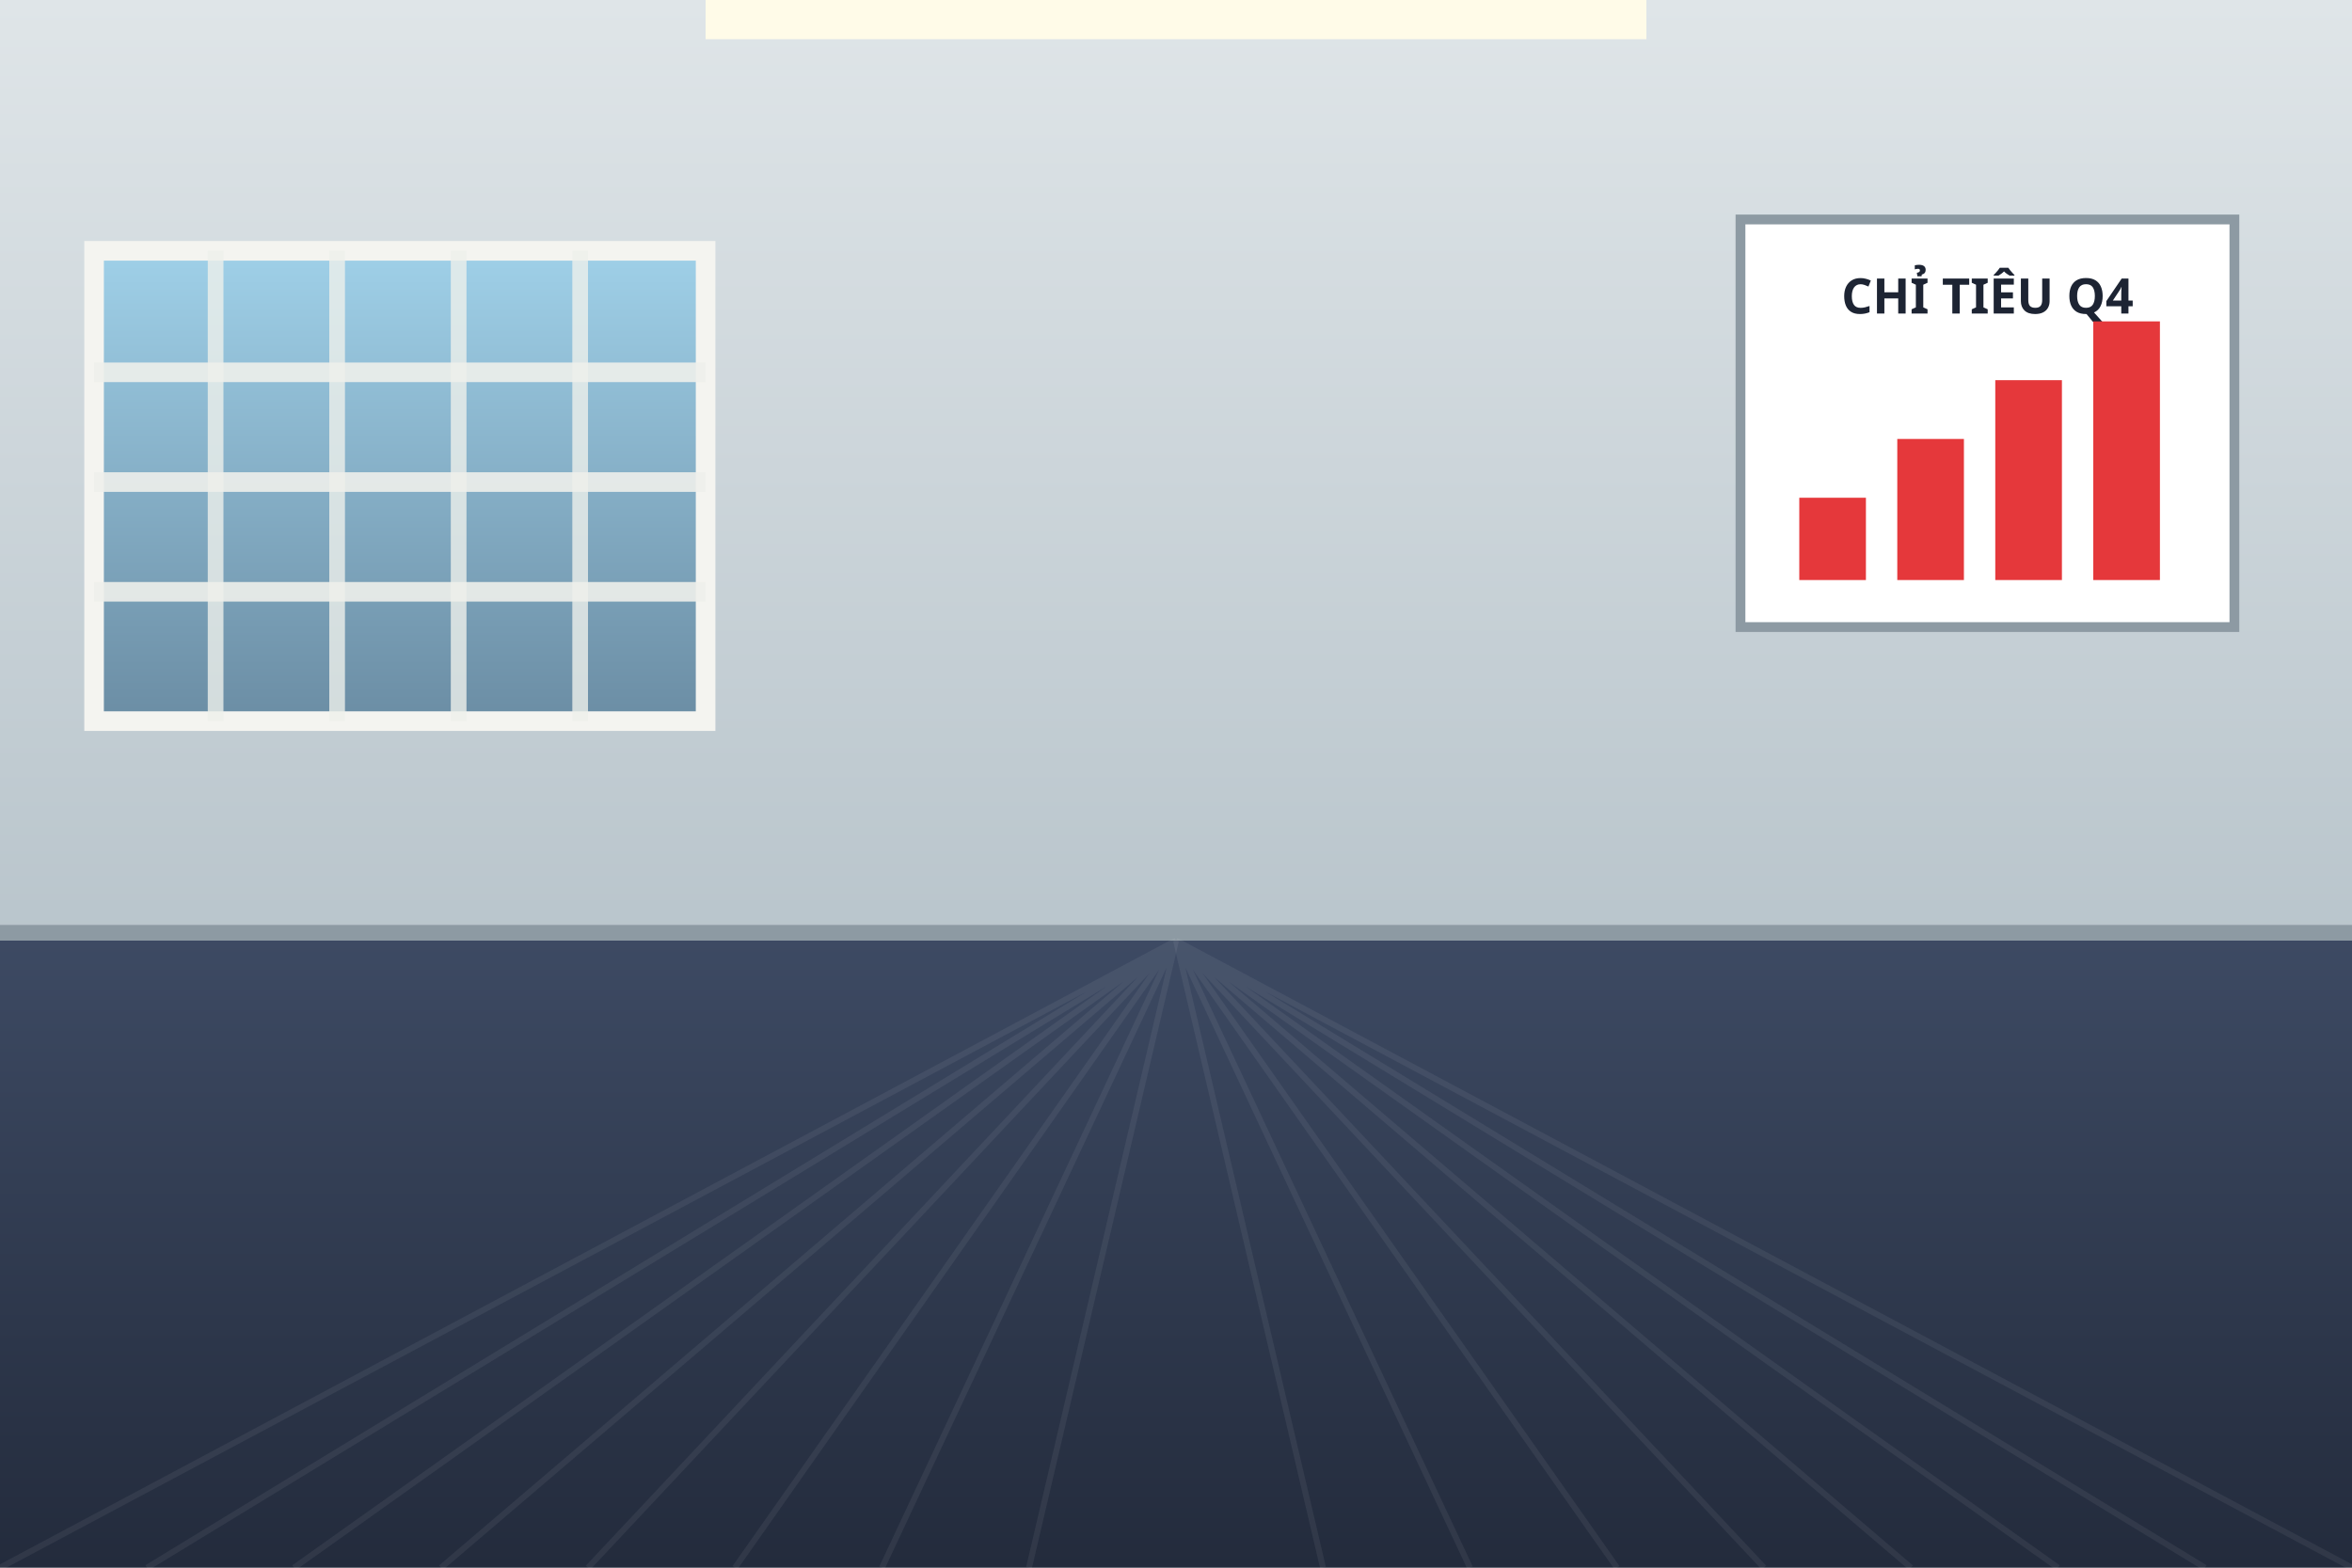
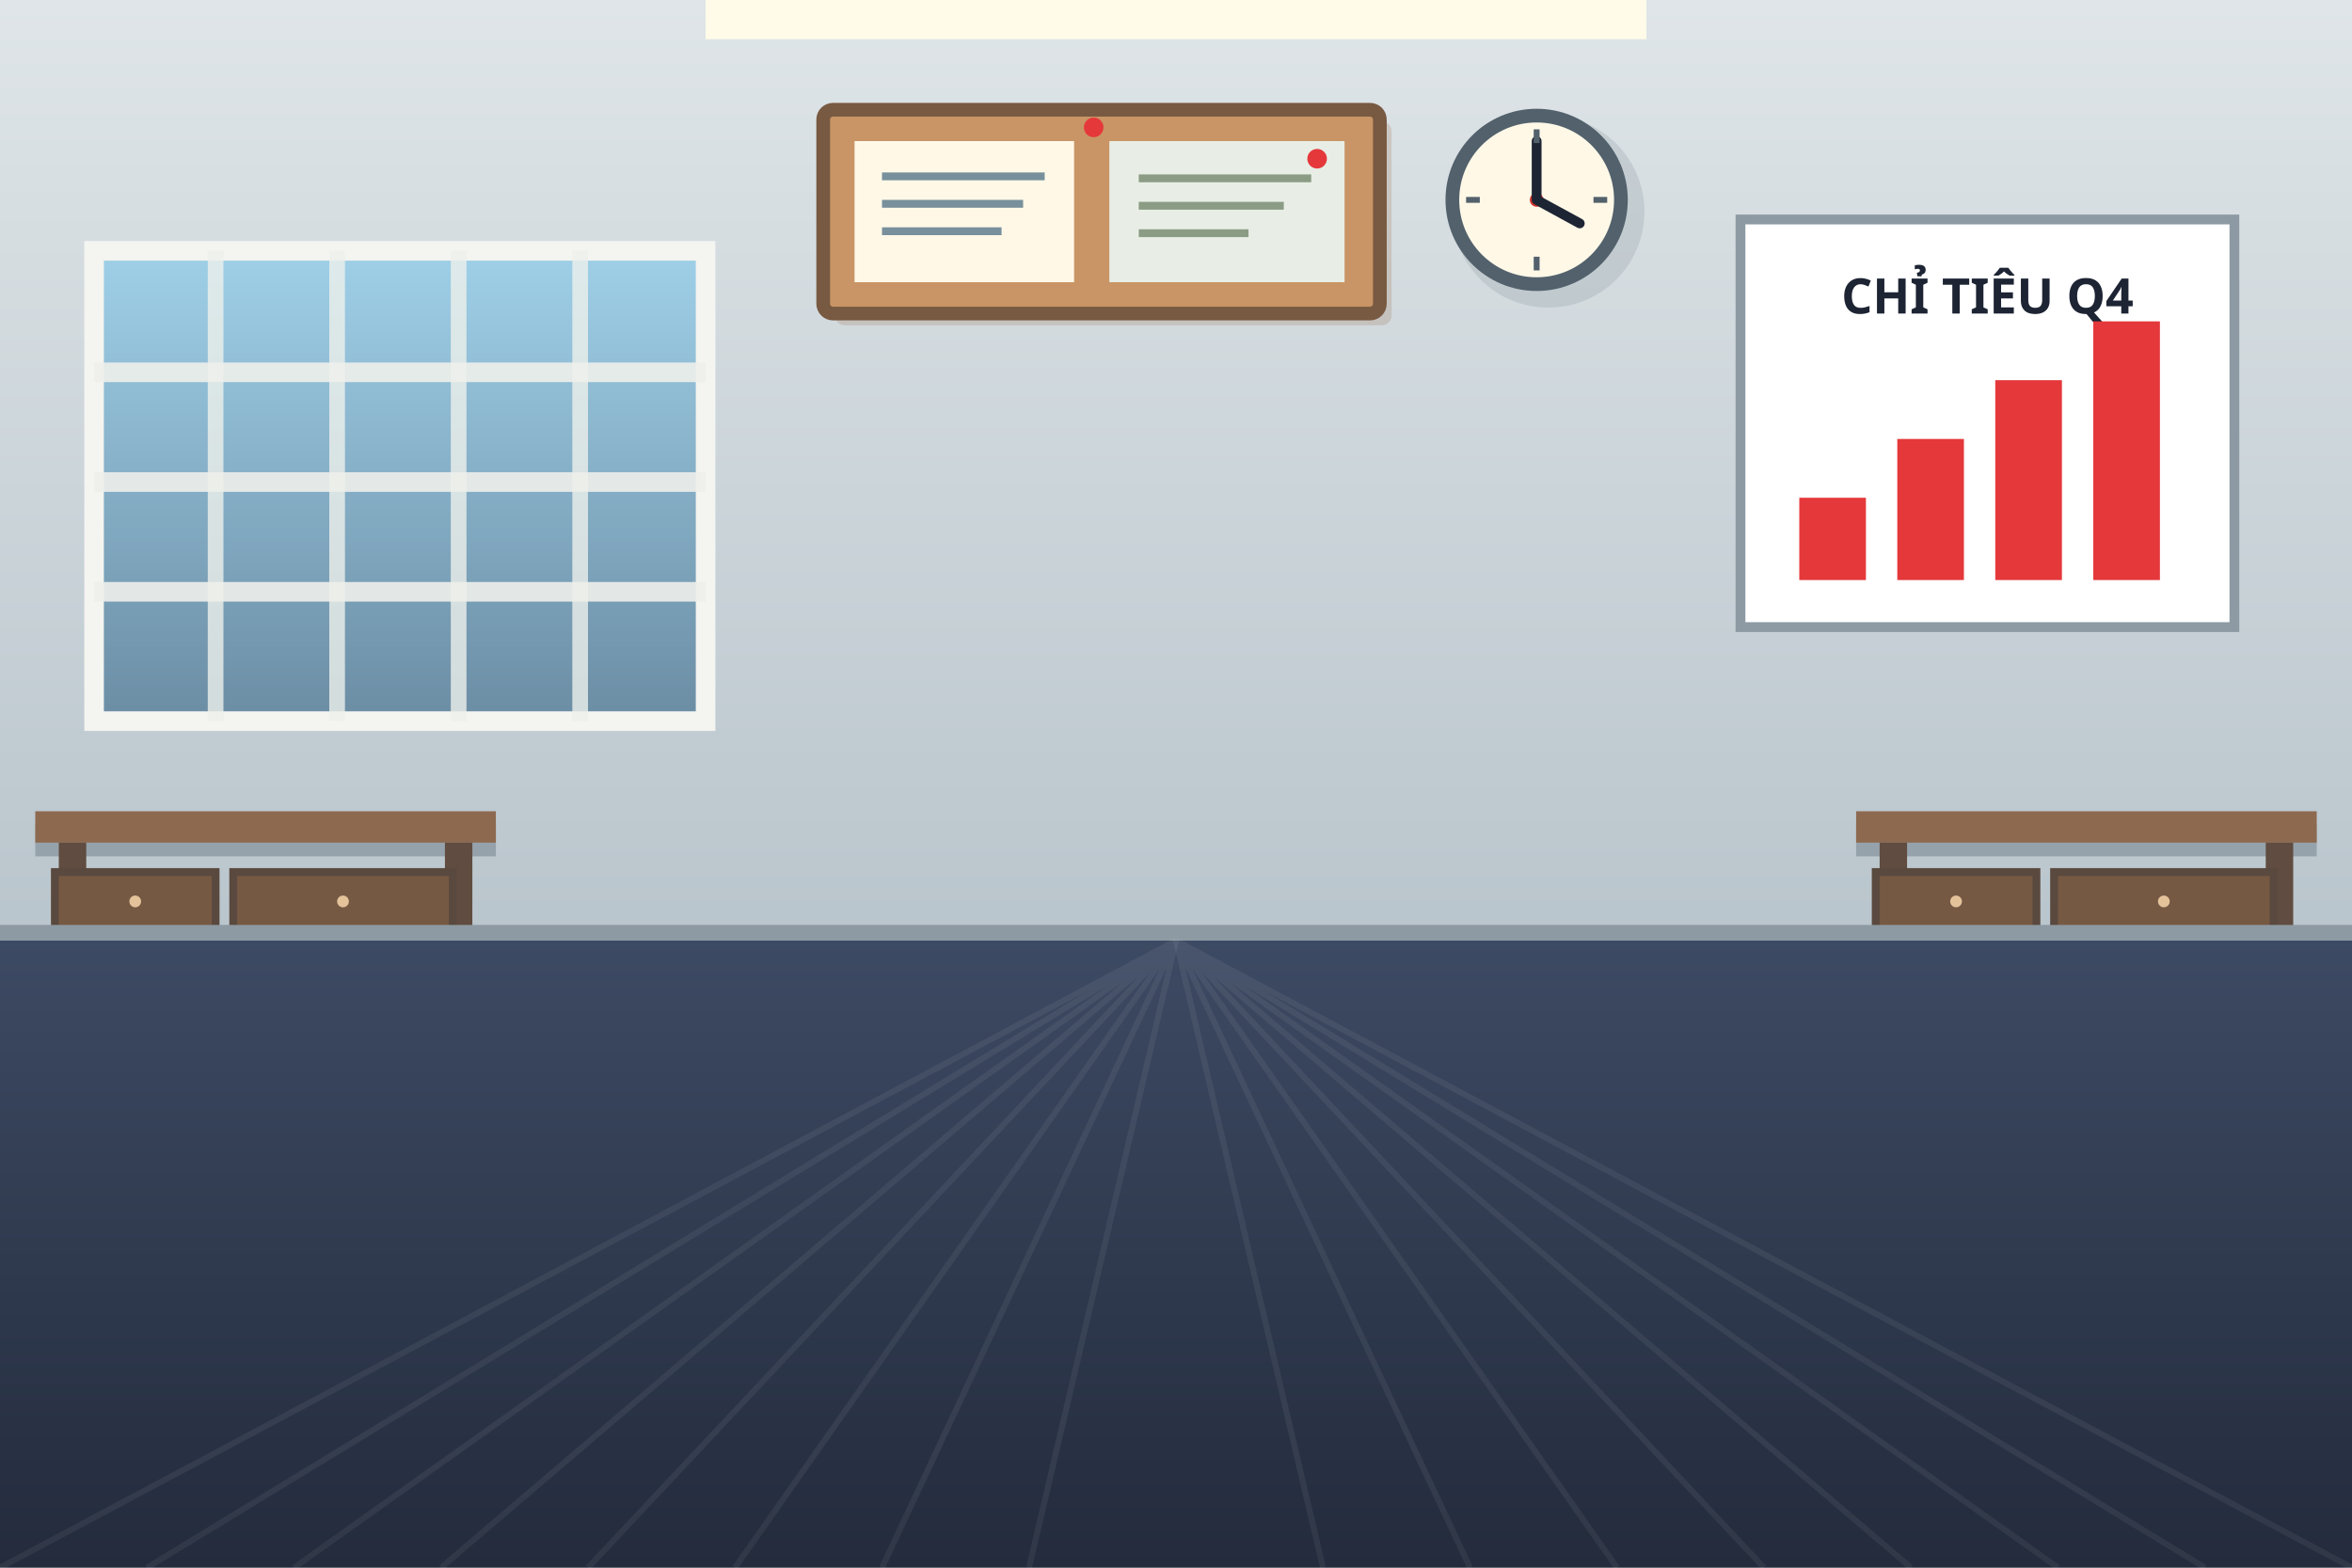
<svg xmlns="http://www.w3.org/2000/svg" viewBox="0 0 1200 800" preserveAspectRatio="none">
  <defs>
    <linearGradient id="wall" x2="0" y2="1">
      <stop stop-color="#dfe5e8" />
      <stop offset="1" stop-color="#b9c5cc" />
    </linearGradient>
    <linearGradient id="floor" x2="0" y2="1">
      <stop stop-color="#3d4a63" />
      <stop offset="1" stop-color="#232b3c" />
    </linearGradient>
    <linearGradient id="window" x2="0" y2="1">
      <stop stop-color="#9fd0e8" />
      <stop offset="1" stop-color="#6b8da4" />
    </linearGradient>
  </defs>
  <rect width="1200" height="480" fill="url(#wall)" />
  <rect x="360" width="480" height="20" fill="#fffbe8" />
  <rect x="48" y="128" width="312" height="240" fill="url(#window)" stroke="#f4f4f0" stroke-width="10" />
  <path d="M110 128v240m62-240v240m62-240v240m62-240v240" stroke="#eef0eb" stroke-width="8" opacity=".8" />
  <path d="M48 190h312M48 246h312M48 302h312" stroke="#eef0eb" stroke-width="10" opacity=".9" />
+   <g>
+     <rect x="426" y="62" width="284" height="104" rx="5" fill="#9c7658" opacity=".24" />
+     <rect x="420" y="56" width="284" height="104" rx="5" fill="#c99566" stroke="#785941" stroke-width="7" />
+     <rect x="436" y="72" width="112" height="72" fill="#fff8e7" />
+     <path d="M450 90h83m-83 14h72m-72 14h61" stroke="#78909c" stroke-width="4" />
+     <rect x="566" y="72" width="120" height="72" fill="#e8eee5" />
+     <path d="M581 91h88m-88 14h74m-74 14h56" stroke="#8b9c85" stroke-width="4" />
+     <circle cx="558" cy="65" r="5" fill="#e5383b" />
+     <circle cx="672" cy="81" r="5" fill="#e5383b" />
+   </g>
+   <g>
+     <circle cx="790" cy="108" r="49" fill="#9daab0" opacity=".35" />
+     <circle cx="784" cy="102" r="43" fill="#fff8e7" stroke="#52616c" stroke-width="7" />
+     <circle cx="784" cy="102" r="3.5" fill="#d0342c" />
+     <path d="M784 102V72m0 30 22 12" stroke="#1d2433" stroke-width="5" stroke-linecap="round" />
+     <path d="M784 66v7m0 58v7m-36-36h7m58 0h7" stroke="#52616c" stroke-width="3" />
+   </g>
  <rect x="888" y="112" width="252" height="208" fill="#fff" stroke="#8d9aa3" stroke-width="5" />
  <text x="1014" y="160" fill="#1d2433" font-family="sans-serif" font-size="25" font-weight="800" text-anchor="middle">CHỈ TIÊU Q4</text>
  <g fill="#e5383b">
    <rect x="918" y="254" width="34" height="42" />
    <rect x="968" y="224" width="34" height="72" />
    <rect x="1018" y="194" width="34" height="102" />
    <rect x="1068" y="164" width="34" height="132" />
  </g>
+   <g>
+     <path d="M18 421h235v16H18z" fill="#344150" opacity=".28" />
+     <path d="M18 414h235v16H18z" fill="#8d694f" />
+     <path d="M30 430h14v51H30zm197 0h14v51h-14z" fill="#604c40" />
+     <path d="M28 445h82v30H28zm91 0h112v30H119z" fill="#765943" stroke="#5a493e" stroke-width="4" />
+     <circle cx="69" cy="460" r="3" fill="#e4c39b" />
+     <circle cx="175" cy="460" r="3" fill="#e4c39b" />
+   </g>
+   <g>
+     <path d="M947 421h235v16H947z" fill="#344150" opacity=".28" />
+     <path d="M947 414h235v16H947z" fill="#8d694f" />
+     <path d="M959 430h14v51h-14zm197 0h14v51h-14z" fill="#604c40" />
+     <path d="M957 445h82v30h-82zm91 0h112v30h-112z" fill="#765943" stroke="#5a493e" stroke-width="4" />
+     <circle cx="998" cy="460" r="3" fill="#e4c39b" />
+     <circle cx="1104" cy="460" r="3" fill="#e4c39b" />
+   </g>
  <rect y="472" width="1200" height="8" fill="#8d9aa3" />
  <rect y="480" width="1200" height="320" fill="url(#floor)" />
  <g fill="none" stroke="#fff" stroke-opacity=".06" stroke-width="3">
    <path d="M600 480L0 800M600 480L75 800M600 480L150 800M600 480L225 800M600 480L300 800M600 480L375 800M600 480L450 800M600 480L525 800" />
    <path d="M600 480L675 800M600 480L750 800M600 480L825 800M600 480L900 800M600 480L975 800M600 480L1050 800M600 480L1125 800M600 480L1200 800" />
  </g>
</svg>
